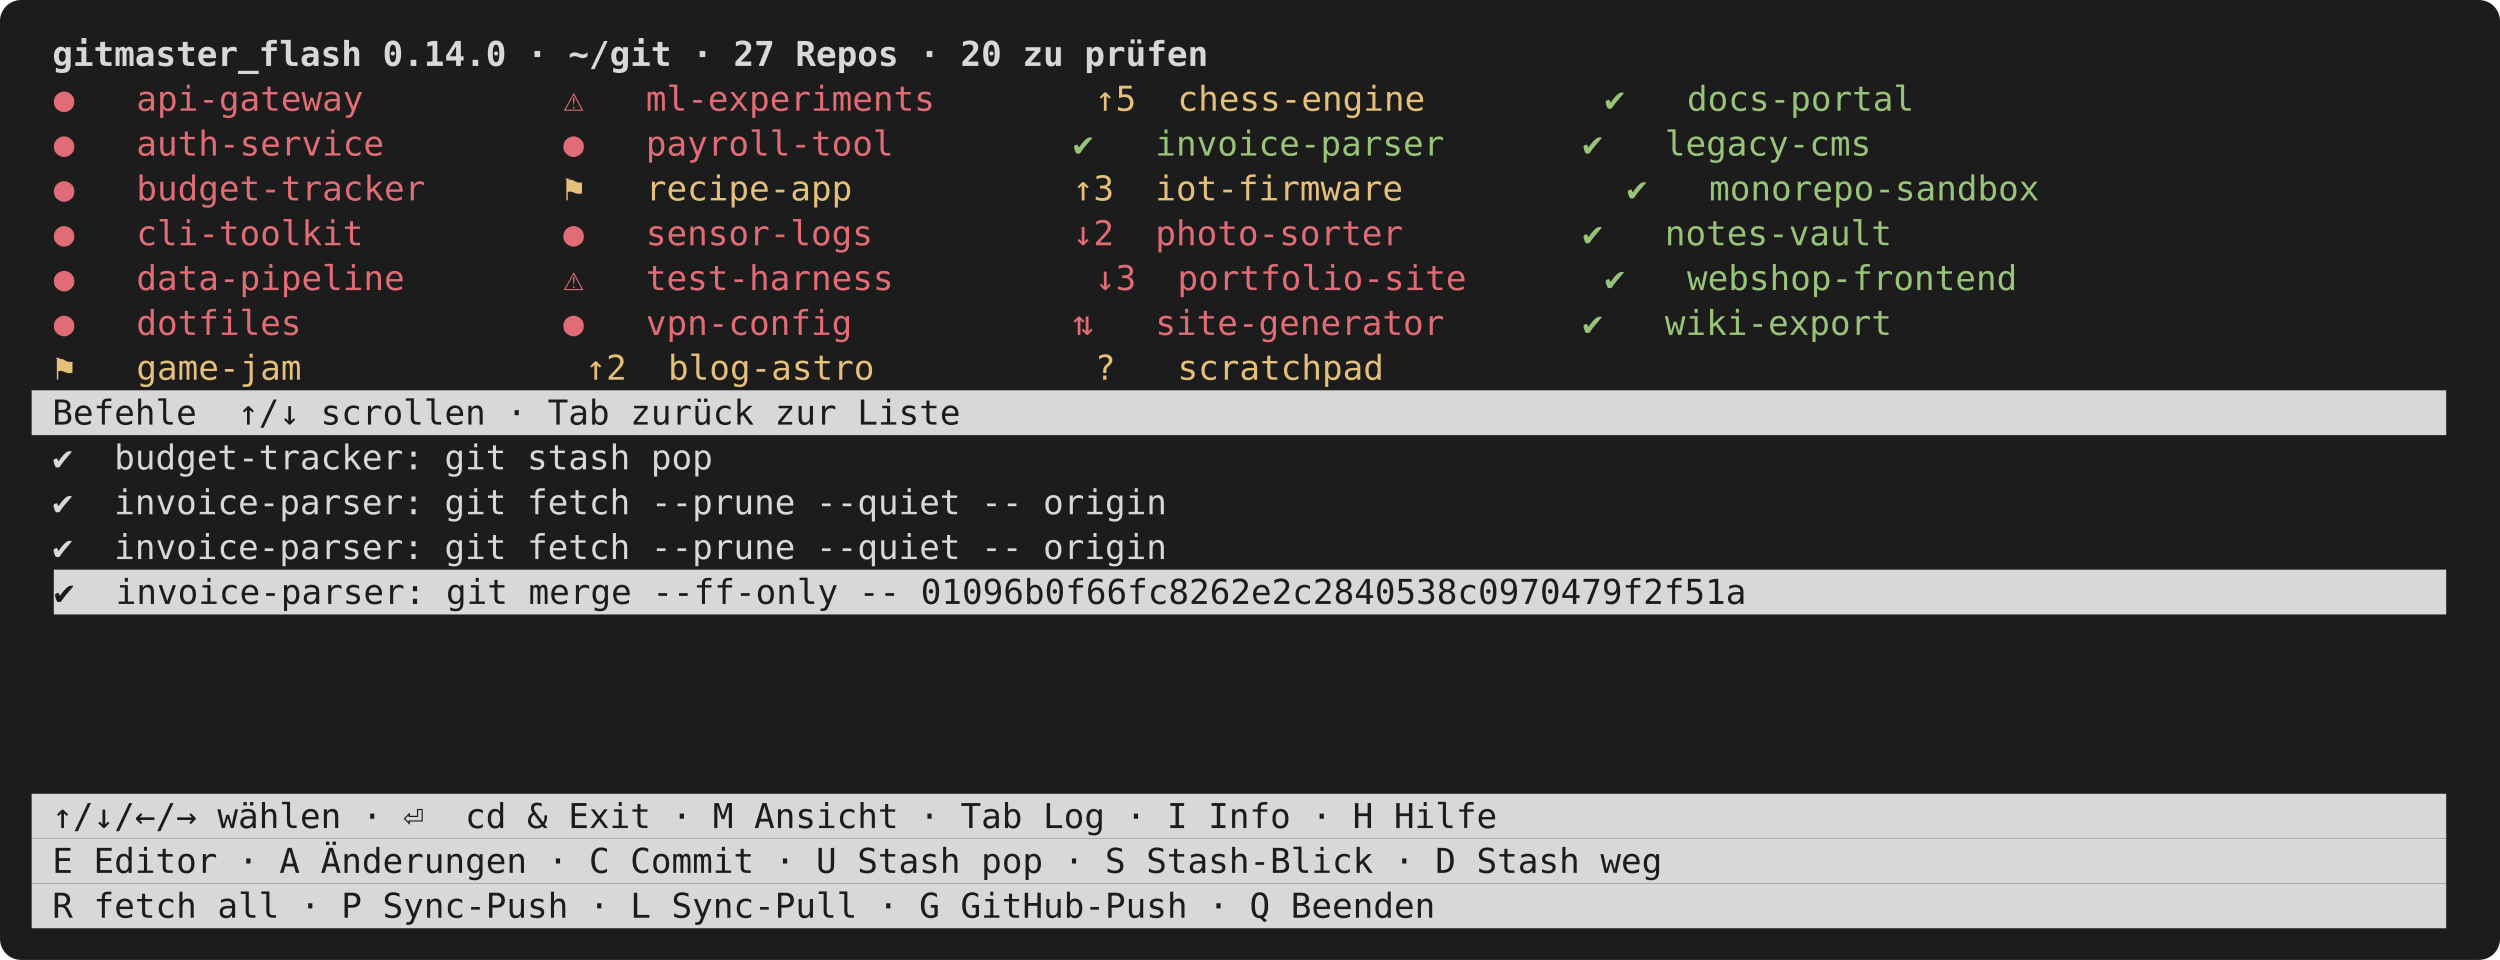
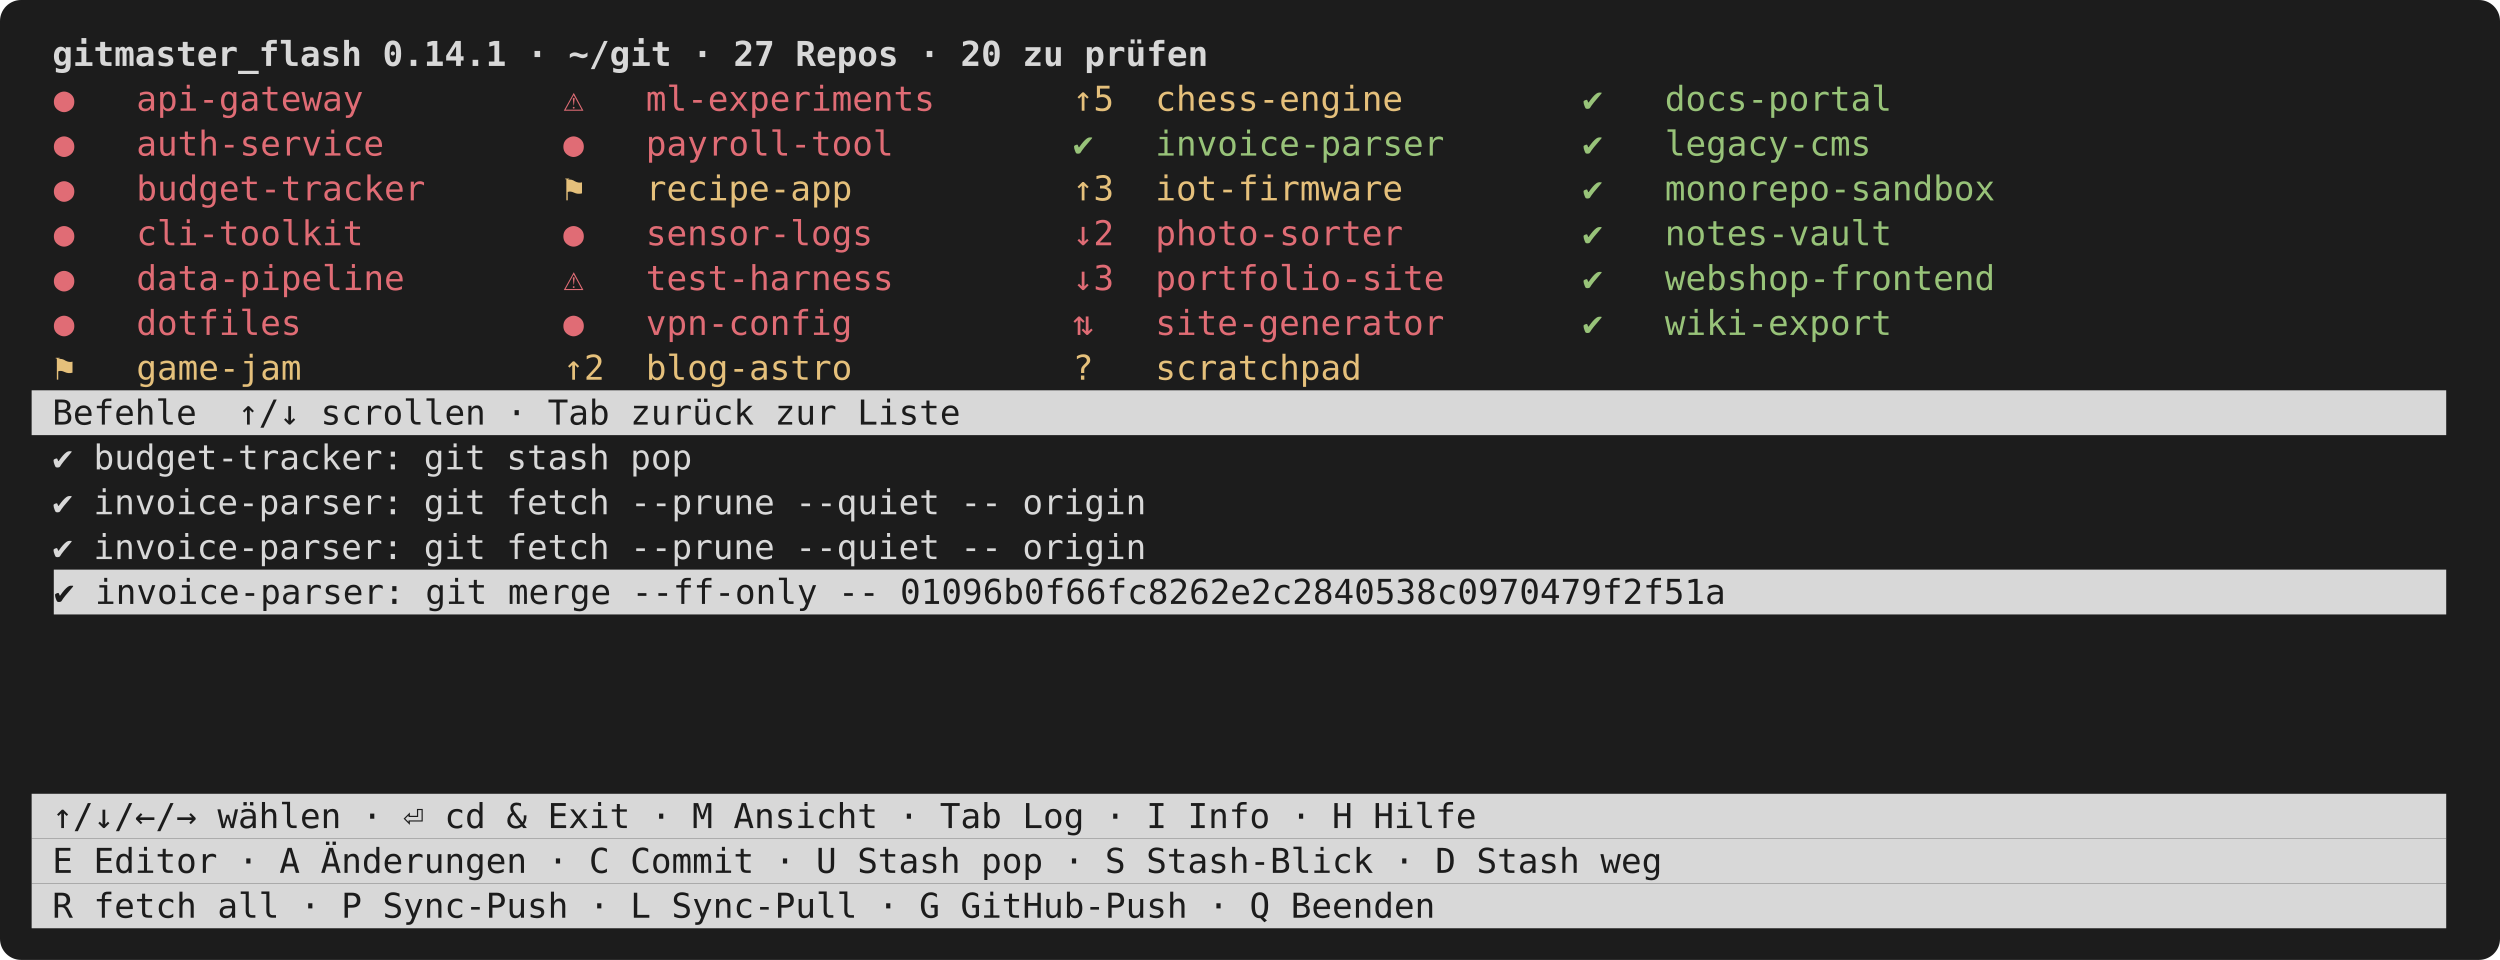
<svg xmlns="http://www.w3.org/2000/svg" viewBox="0 0 948 364" width="948" height="364" font-family="ui-monospace,SFMono-Regular,Menlo,Consolas,monospace" font-size="13">
  <rect width="948" height="364" rx="8" fill="#1c1c1c" />
-   <text x="12.0" y="25.0" fill="#d8d8d8" font-weight="bold" xml:space="preserve"> gitmaster_flash 0.14.0 · ~/git · 27 Repos · 20 zu prüfen                                                    </text>
+   <text x="12.0" y="25.0" fill="#d8d8d8" font-weight="bold" xml:space="preserve"> gitmaster_flash 0.14.1 · ~/git · 27 Repos · 20 zu prüfen                                                    </text>
  <text x="20.4" y="42.0" fill="#e06c75" xml:space="preserve">●   api-gateway      </text>
  <text x="213.6" y="42.0" fill="#e06c75" xml:space="preserve">⚠   ml-experiments   </text>
-   <text x="415.2" y="42.0" fill="#e5c07b" xml:space="preserve">↑5  chess-engine     </text>
-   <text x="608.4" y="42.0" fill="#98c379" xml:space="preserve">✔   docs-portal      </text>
+   <text x="406.8" y="42.0" fill="#e5c07b" xml:space="preserve">↑5  chess-engine     </text>
+   <text x="600.0" y="42.0" fill="#98c379" xml:space="preserve">✔   docs-portal      </text>
  <text x="20.4" y="59.0" fill="#e06c75" xml:space="preserve">●   auth-service     </text>
  <text x="213.6" y="59.0" fill="#e06c75" xml:space="preserve">●   payroll-tool     </text>
  <text x="406.8" y="59.0" fill="#98c379" xml:space="preserve">✔   invoice-parser   </text>
  <text x="600.0" y="59.0" fill="#98c379" xml:space="preserve">✔   legacy-cms       </text>
  <text x="20.4" y="76.0" fill="#e06c75" xml:space="preserve">●   budget-tracker   </text>
  <text x="213.6" y="76.0" fill="#e5c07b" xml:space="preserve">⚑   recipe-app       </text>
  <text x="406.8" y="76.0" fill="#e5c07b" xml:space="preserve">↑3  iot-firmware     </text>
-   <text x="616.8" y="76.0" fill="#98c379" xml:space="preserve">✔   monorepo-sandbox </text>
+   <text x="600.0" y="76.0" fill="#98c379" xml:space="preserve">✔   monorepo-sandbox </text>
  <text x="20.4" y="93.0" fill="#e06c75" xml:space="preserve">●   cli-toolkit      </text>
  <text x="213.6" y="93.0" fill="#e06c75" xml:space="preserve">●   sensor-logs      </text>
  <text x="406.8" y="93.0" fill="#e06c75" xml:space="preserve">↓2  photo-sorter     </text>
  <text x="600.0" y="93.0" fill="#98c379" xml:space="preserve">✔   notes-vault      </text>
  <text x="20.4" y="110.0" fill="#e06c75" xml:space="preserve">●   data-pipeline    </text>
  <text x="213.6" y="110.0" fill="#e06c75" xml:space="preserve">⚠   test-harness     </text>
-   <text x="415.2" y="110.0" fill="#e06c75" xml:space="preserve">↓3  portfolio-site   </text>
-   <text x="608.4" y="110.0" fill="#98c379" xml:space="preserve">✔   webshop-frontend </text>
+   <text x="406.8" y="110.0" fill="#e06c75" xml:space="preserve">↓3  portfolio-site   </text>
+   <text x="600.0" y="110.0" fill="#98c379" xml:space="preserve">✔   webshop-frontend </text>
  <text x="20.4" y="127.0" fill="#e06c75" xml:space="preserve">●   dotfiles         </text>
  <text x="213.6" y="127.0" fill="#e06c75" xml:space="preserve">●   vpn-config       </text>
  <text x="406.8" y="127.0" fill="#e06c75" xml:space="preserve">⇅   site-generator   </text>
  <text x="600.0" y="127.0" fill="#98c379" xml:space="preserve">✔   wiki-export      </text>
  <text x="20.4" y="144.0" fill="#e5c07b" xml:space="preserve">⚑   game-jam         </text>
-   <text x="222.0" y="144.0" fill="#e5c07b" xml:space="preserve">↑2  blog-astro       </text>
-   <text x="415.2" y="144.0" fill="#e5c07b" xml:space="preserve">?   scratchpad       </text>
+   <text x="213.6" y="144.0" fill="#e5c07b" xml:space="preserve">↑2  blog-astro       </text>
+   <text x="406.8" y="144.0" fill="#e5c07b" xml:space="preserve">?   scratchpad       </text>
  <rect x="12.0" y="148.0" width="915.6" height="17.0" fill="#d8d8d8" />
  <text x="12.0" y="161.0" fill="#1c1c1c" xml:space="preserve"> Befehle  ↑/↓ scrollen · Tab zurück zur Liste                                                                </text>
-   <text x="12.0" y="178.0" fill="#d8d8d8" xml:space="preserve"> ✔  budget-tracker: git stash pop                                                                             </text>
-   <text x="12.0" y="195.0" fill="#d8d8d8" xml:space="preserve"> ✔  invoice-parser: git fetch --prune --quiet -- origin                                                       </text>
-   <text x="12.0" y="212.0" fill="#d8d8d8" xml:space="preserve"> ✔  invoice-parser: git fetch --prune --quiet -- origin                                                       </text>
+   <text x="12.0" y="178.0" fill="#d8d8d8" xml:space="preserve"> ✔ budget-tracker: git stash pop                                                                              </text>
+   <text x="12.0" y="195.0" fill="#d8d8d8" xml:space="preserve"> ✔ invoice-parser: git fetch --prune --quiet -- origin                                                        </text>
+   <text x="12.0" y="212.0" fill="#d8d8d8" xml:space="preserve"> ✔ invoice-parser: git fetch --prune --quiet -- origin                                                        </text>
  <rect x="20.4" y="216.0" width="907.2" height="17.0" fill="#d8d8d8" />
-   <text x="20.4" y="229.0" fill="#1c1c1c" xml:space="preserve">✔  invoice-parser: git merge --ff-only -- 01096b0f66fc8262e2c2840538c0970479f2f51a                          </text>
+   <text x="20.4" y="229.0" fill="#1c1c1c" xml:space="preserve">✔ invoice-parser: git merge --ff-only -- 01096b0f66fc8262e2c2840538c0970479f2f51a                           </text>
  <rect x="12.0" y="301.0" width="915.6" height="17.0" fill="#d8d8d8" />
-   <text x="12.0" y="314.0" fill="#1c1c1c" xml:space="preserve"> ↑/↓/←/→ wählen · ⏎  cd &amp; Exit · M Ansicht · Tab Log · I Info · H Hilfe                                      </text>
+   <text x="12.0" y="314.0" fill="#1c1c1c" xml:space="preserve"> ↑/↓/←/→ wählen · ⏎ cd &amp; Exit · M Ansicht · Tab Log · I Info · H Hilfe                                       </text>
  <rect x="12.0" y="318.0" width="915.6" height="17.0" fill="#d8d8d8" />
  <text x="12.0" y="331.0" fill="#1c1c1c" xml:space="preserve"> E Editor · A Änderungen · C Commit · U Stash pop · S Stash-Blick · D Stash weg                              </text>
  <rect x="12.0" y="335.0" width="915.6" height="17.0" fill="#d8d8d8" />
  <text x="12.0" y="348.0" fill="#1c1c1c" xml:space="preserve"> R fetch all · P Sync-Push · L Sync-Pull · G GitHub-Push · Q Beenden                                         </text>
</svg>
